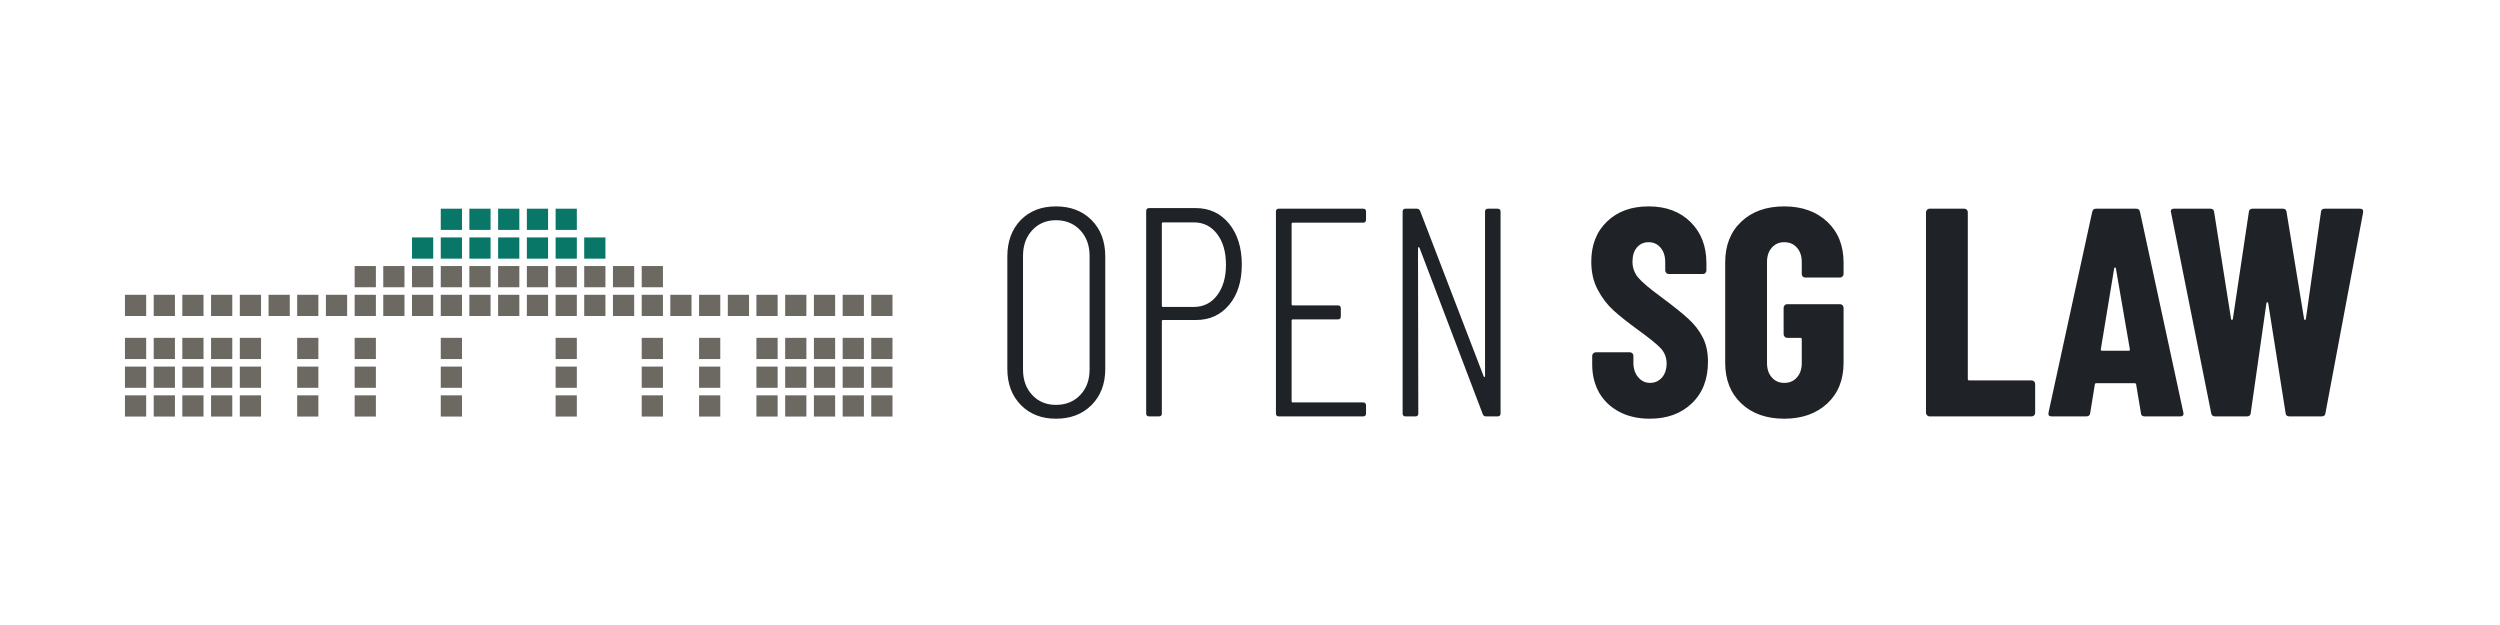
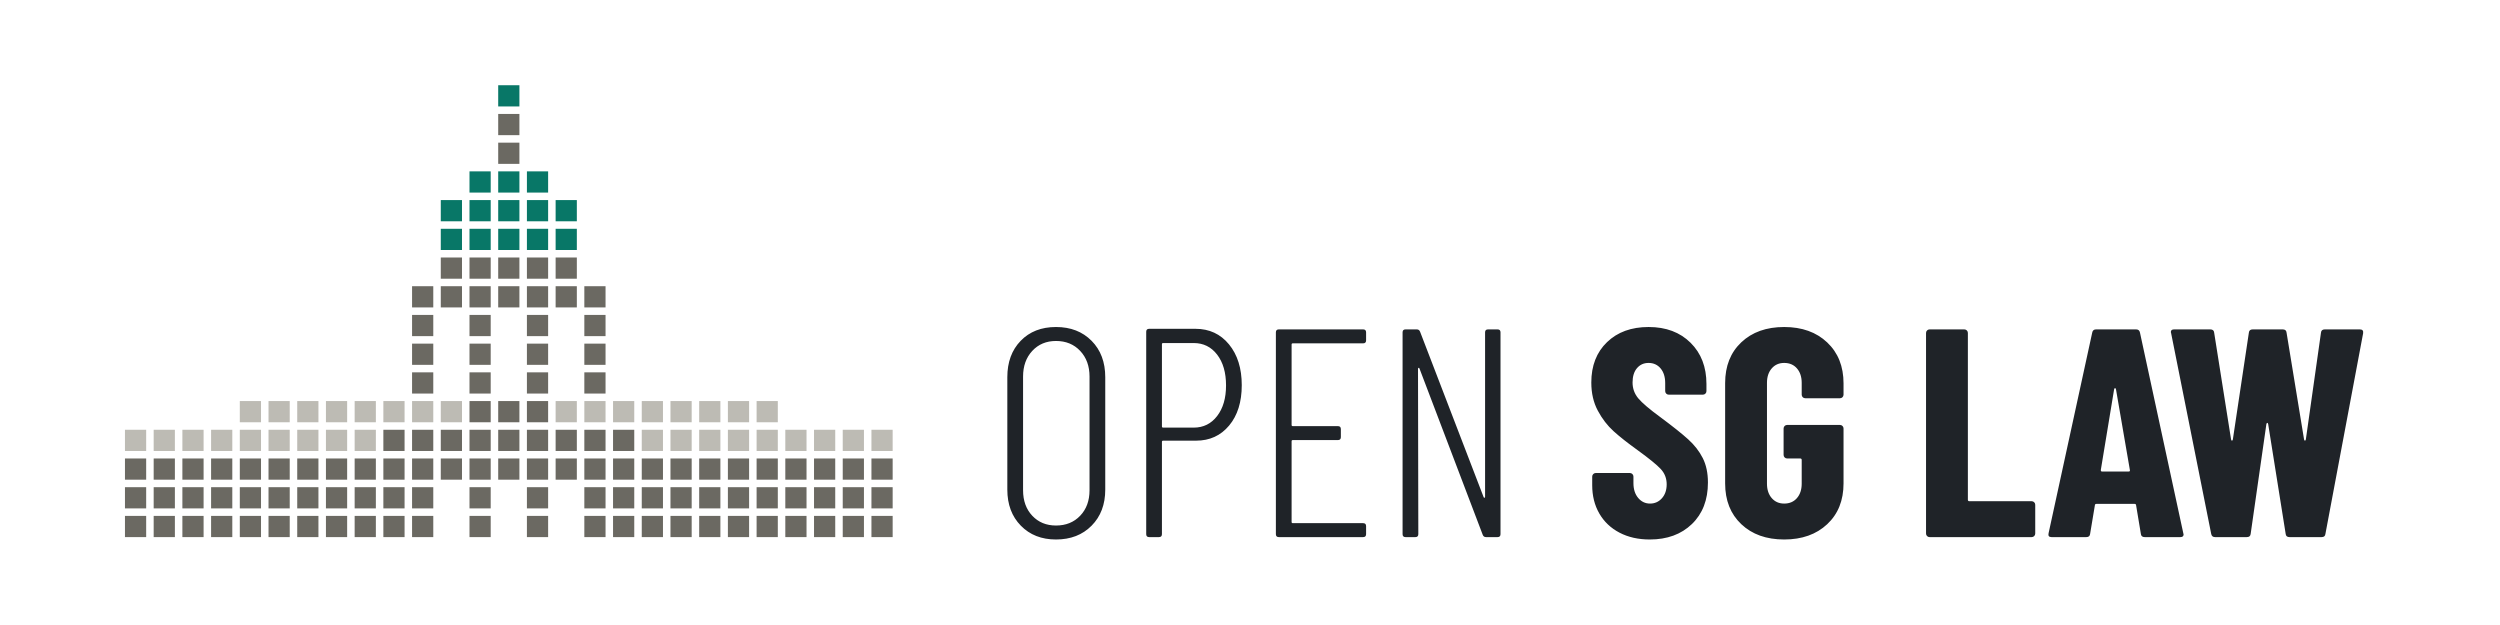
<svg xmlns="http://www.w3.org/2000/svg" width="1280" height="320" viewBox="0 0 1280 320" role="img" aria-label="Open SG Law">
-   <g transform="translate(13.6 36.0) scale(0.7872)">
-     <path fill="#6b6962" d="M213.4 127.3h13.8v13.8h-13.8zM232 127.3h13.8v13.8h-13.8zM250.7 127.3h13.8v13.8h-13.8zM269.4 127.3h13.8v13.8h-13.8zM288 127.3h13.8v13.8h-13.8zM306.7 127.3h13.8v13.8h-13.8zM325.4 127.3h13.8v13.8h-13.8zM344.1 127.3h13.8v13.8h-13.8zM362.7 127.3h13.8v13.8h-13.8zM381.4 127.3h13.8v13.8h-13.8zM400.1 127.3h13.8v13.8h-13.8zM64 146h13.8v13.8h-13.8zM82.7 146h13.8v13.8h-13.8zM101.3 146h13.8v13.8h-13.8zM120 146h13.8v13.8h-13.8zM138.7 146h13.8v13.8h-13.8zM157.4 146h13.8v13.8h-13.8zM176 146h13.8v13.8h-13.8zM194.7 146h13.8v13.8h-13.8zM213.4 146h13.8v13.8h-13.8zM232 146h13.8v13.8h-13.8zM250.7 146h13.8v13.8h-13.8zM269.4 146h13.8v13.8h-13.8zM288 146h13.8v13.8h-13.8zM306.7 146h13.8v13.8h-13.8zM325.4 146h13.8v13.8h-13.8zM344.1 146h13.8v13.8h-13.8zM362.7 146h13.8v13.8h-13.8zM381.4 146h13.8v13.8h-13.8zM400.1 146h13.8v13.8h-13.8zM418.7 146h13.8v13.8h-13.8zM437.4 146h13.8v13.8h-13.8zM456.1 146h13.8v13.8h-13.8zM474.7 146h13.8v13.8h-13.8zM493.4 146h13.8v13.8h-13.8zM512.1 146h13.8v13.8h-13.8zM530.8 146h13.8v13.8h-13.8zM549.4 146h13.8v13.8h-13.8zM176 174h13.8v13.8h-13.8zM176 192.7h13.8v13.8h-13.8zM176 211.4h13.8v13.8h-13.8zM213.4 174h13.8v13.8h-13.8zM213.4 192.7h13.8v13.8h-13.8zM213.4 211.4h13.8v13.8h-13.8zM269.4 174h13.8v13.8h-13.8zM269.4 192.7h13.8v13.8h-13.8zM269.4 211.4h13.8v13.8h-13.8zM344.1 174h13.8v13.8h-13.8zM344.1 192.7h13.8v13.8h-13.8zM344.1 211.4h13.8v13.8h-13.8zM400.1 174h13.8v13.8h-13.8zM400.1 192.7h13.8v13.8h-13.8zM400.1 211.4h13.8v13.8h-13.8zM437.4 174h13.8v13.8h-13.8zM437.4 192.7h13.8v13.8h-13.8zM437.4 211.4h13.8v13.8h-13.8zM64 174h13.8v13.8h-13.8zM64 192.7h13.8v13.8h-13.8zM64 211.4h13.8v13.8h-13.8zM82.7 174h13.8v13.8h-13.8zM82.7 192.7h13.8v13.8h-13.8zM82.7 211.4h13.8v13.8h-13.8zM101.3 174h13.8v13.8h-13.8zM101.3 192.7h13.8v13.8h-13.8zM101.3 211.4h13.8v13.8h-13.8zM120 174h13.8v13.8h-13.8zM120 192.7h13.8v13.8h-13.8zM120 211.4h13.8v13.8h-13.8zM138.7 174h13.8v13.8h-13.8zM138.7 192.7h13.8v13.8h-13.8zM138.7 211.4h13.8v13.8h-13.8zM474.7 174h13.8v13.8h-13.8zM474.7 192.7h13.8v13.8h-13.8zM474.7 211.4h13.8v13.8h-13.8zM493.4 174h13.8v13.8h-13.8zM493.4 192.7h13.8v13.8h-13.8zM493.4 211.4h13.8v13.8h-13.8zM512.1 174h13.8v13.8h-13.8zM512.1 192.7h13.8v13.8h-13.8zM512.1 211.4h13.8v13.8h-13.8zM530.8 174h13.8v13.8h-13.8zM530.8 192.7h13.8v13.8h-13.8zM530.8 211.4h13.8v13.8h-13.8zM549.4 174h13.8v13.8h-13.8zM549.4 192.7h13.8v13.8h-13.8zM549.4 211.4h13.8v13.8h-13.8z" />
-     <path fill="#087767" d="M269.4 90h13.8v13.8h-13.8zM288 90h13.8v13.8h-13.8zM306.7 90h13.8v13.8h-13.8zM325.4 90h13.8v13.8h-13.8zM344.1 90h13.8v13.8h-13.8zM250.7 108.7h13.8v13.8h-13.8zM269.4 108.7h13.8v13.8h-13.8zM288 108.7h13.8v13.8h-13.8zM306.7 108.7h13.8v13.8h-13.8zM325.4 108.7h13.8v13.8h-13.8zM344.1 108.7h13.8v13.8h-13.8zM362.7 108.7h13.8v13.8h-13.8z" />
-     <path fill="#1f2328" d="M637.9 194.2V121.1Q637.9 106.4 646.6 97.4Q655.3 88.5 669.5 88.5Q683.8 88.5 692.7 97.4Q701.6 106.4 701.6 121.1V194.2Q701.6 208.7 692.7 217.7Q683.8 226.6 669.5 226.6Q655.5 226.6 646.7 217.7Q637.9 208.7 637.9 194.2ZM691.4 194.6V120.7Q691.4 110.5 685.3 104Q679.2 97.5 669.5 97.5Q660.1 97.5 654.1 104Q648.1 110.5 648.1 120.7V194.6Q648.1 204.8 654.1 211.2Q660.1 217.6 669.5 217.6Q679.2 217.6 685.3 211.2Q691.4 204.8 691.4 194.6ZM790.4 126.3Q790.4 142.7 782.2 152.5Q774 162.4 760.6 162.4H739.2Q738.4 162.4 738.4 163.1V223.2Q738.4 225.1 736.5 225.1H730.2Q728.2 225.1 728.2 223.2V91.5Q728.2 89.6 730.2 89.6H760.3Q773.8 89.6 782.1 99.7Q790.4 109.9 790.4 126.3ZM780.1 126.5Q780.1 113.9 774.3 106.4Q768.6 98.9 759.1 98.9H739.2Q738.4 98.9 738.4 99.6V153.1Q738.4 153.9 739.2 153.9H759.1Q768.6 153.9 774.3 146.4Q780.1 138.8 780.1 126.5ZM869.3 99.1H823.6Q822.8 99.1 822.8 99.8V152.1Q822.8 152.9 823.6 152.9H852.9Q854.8 152.9 854.8 154.8V160.1Q854.8 162 852.9 162H823.6Q822.8 162 822.8 162.8V215.3Q822.8 216 823.6 216H869.3Q871.2 216 871.2 218V223.2Q871.2 225.1 869.3 225.1H814.5Q812.6 225.1 812.6 223.2V91.9Q812.6 90 814.5 90H869.3Q871.2 90 871.2 91.9V97.1Q871.2 99.1 869.3 99.1ZM950.6 90H956.7Q958.7 90 958.7 91.9V223.2Q958.7 225.1 956.7 225.1H949.2Q947.7 225.1 947.1 223.6L906 115.5Q905.8 114.9 905.4 115Q905 115.1 905 115.7L905.2 223.2Q905.2 225.1 903.3 225.1H896.9Q895 225.1 895 223.2V91.9Q895 90 896.9 90H904.2Q905.8 90 906.4 91.5L947.7 199Q947.9 199.6 948.2 199.5Q948.6 199.4 948.6 198.9V91.9Q948.6 90 950.6 90ZM1018.3 191.3V185.7Q1018.3 184.8 1019 184.1Q1019.7 183.4 1020.6 183.4H1042.8Q1043.8 183.4 1044.5 184.1Q1045.1 184.8 1045.1 185.7V190Q1045.1 196 1048.2 199.6Q1051.3 203.3 1055.9 203.3Q1060.6 203.3 1063.7 199.8Q1066.7 196.3 1066.7 190.7Q1066.7 185 1062.9 180.8Q1059 176.7 1047.8 168.6Q1038.2 161.6 1032.2 156.2Q1026.2 150.8 1022 142.9Q1017.7 135 1017.7 124.5Q1017.7 108.1 1028 98.3Q1038.2 88.5 1055 88.5Q1072 88.5 1082.3 98.7Q1092.6 108.9 1092.6 125.5V130.1Q1092.6 131.1 1091.9 131.8Q1091.3 132.5 1090.3 132.5H1068.1Q1067.1 132.5 1066.5 131.8Q1065.8 131.1 1065.8 130.1V124.9Q1065.8 118.9 1062.8 115.4Q1059.8 111.8 1055 111.8Q1050.3 111.8 1047.4 115.2Q1044.5 118.6 1044.5 124.5Q1044.5 130.3 1048.2 134.8Q1051.9 139.2 1062.7 147.1Q1074.7 156 1080.7 161.5Q1086.8 167 1090.2 173.7Q1093.6 180.3 1093.6 189.6Q1093.6 206.6 1083.1 216.6Q1072.7 226.6 1055.7 226.6Q1044.5 226.6 1036.1 222.2Q1027.6 217.8 1022.9 209.8Q1018.3 201.7 1018.3 191.3ZM1104.8 190.2V124.9Q1104.8 108.3 1115.3 98.4Q1125.8 88.5 1143.2 88.5Q1160.5 88.5 1171.2 98.5Q1181.8 108.5 1181.8 125.1V132.5Q1181.8 133.4 1181.1 134.1Q1180.4 134.8 1179.5 134.8H1156.9Q1155.9 134.8 1155.2 134.1Q1154.6 133.4 1154.6 132.5V124.7Q1154.6 118.9 1151.5 115.4Q1148.4 111.8 1143.2 111.8Q1138.2 111.8 1135.1 115.4Q1132 118.9 1132 124.7V190.4Q1132 196.2 1135.1 199.7Q1138.2 203.3 1143.2 203.3Q1148.4 203.3 1151.5 199.7Q1154.6 196.2 1154.6 190.4V174.9Q1154.6 174 1153.6 174H1145.1Q1144.1 174 1143.5 173.3Q1142.8 172.6 1142.8 171.6V154.5Q1142.8 153.5 1143.5 152.8Q1144.1 152.1 1145.1 152.1H1179.5Q1180.4 152.1 1181.1 152.8Q1181.8 153.5 1181.8 154.5V190.2Q1181.8 206.8 1171.2 216.7Q1160.5 226.6 1143.2 226.6Q1125.8 226.6 1115.3 216.7Q1104.8 206.8 1104.8 190.2ZM1235.4 222.8V92.3Q1235.4 91.4 1236.1 90.7Q1236.8 90 1237.7 90H1260.3Q1261.3 90 1262 90.7Q1262.6 91.4 1262.6 92.3V200.8Q1262.6 201.7 1263.6 201.7H1304.1Q1305.1 201.7 1305.8 202.4Q1306.4 203.1 1306.4 204.1V222.8Q1306.4 223.7 1305.8 224.4Q1305.1 225.1 1304.1 225.1H1237.7Q1236.8 225.1 1236.1 224.4Q1235.4 223.7 1235.4 222.8ZM1375.2 223 1372.1 204.4Q1372.1 203.5 1370.9 203.5H1346.4Q1345.2 203.5 1345.2 204.4L1342.2 223Q1342 225.1 1339.6 225.1H1317.1Q1314.6 225.1 1315.1 222.6L1343.5 92.1Q1343.9 90 1346 90H1372.1Q1374.2 90 1374.6 92.1L1402.8 222.6L1402.9 223.4Q1402.9 225.1 1400.8 225.1H1377.7Q1375.3 225.1 1375.2 223ZM1349.9 182.4H1367.2Q1368.2 182.4 1368 181.5L1358.9 128.8Q1358.8 128.2 1358.4 128.2Q1358 128.2 1357.8 128.8L1349.1 181.5Q1349.1 182.4 1349.9 182.4ZM1420.9 223 1394.8 92.5 1394.6 91.7Q1394.6 90 1396.8 90H1420.3Q1422.6 90 1422.8 92.1L1433.8 161.6Q1434 162.4 1434.4 162.4Q1434.8 162.4 1435 161.6L1445.4 92.1Q1445.6 90 1447.9 90H1467.4Q1469.7 90 1469.9 92.1L1481.3 161.6Q1481.5 162.4 1481.9 162.4Q1482.3 162.4 1482.5 161.6L1492.3 92.1Q1492.5 90 1494.8 90H1517.6Q1520.1 90 1519.7 92.5L1495.2 223Q1495 225.1 1492.7 225.1H1471.8Q1469.5 225.1 1469.3 223L1458 151.6Q1457.8 150.8 1457.4 150.8Q1457 150.8 1456.8 151.6L1446.6 223Q1446.4 225.1 1444.1 225.1H1423.4Q1421.3 225.1 1420.9 223Z" />
-   </g>
+   <path fill="#bdbbb4" d="M122.78 205.34h10.86v10.86h-10.86zM137.48 205.34h10.86v10.86h-10.86zM152.18 205.34h10.86v10.86h-10.86zM166.88 205.34h10.86v10.86h-10.86zM181.58 205.34h10.86v10.86h-10.86zM196.28 205.34h10.86v10.86h-10.86zM210.98 205.34h10.86v10.86h-10.86zM225.68 205.34h10.86v10.86h-10.86zM284.48 205.34h10.86v10.86h-10.86zM299.18 205.34h10.86v10.86h-10.86zM313.88 205.34h10.86v10.86h-10.86zM328.58 205.34h10.86v10.86h-10.86zM343.28 205.34h10.86v10.86h-10.86zM357.98 205.34h10.86v10.86h-10.86zM372.68 205.34h10.86v10.86h-10.86zM387.38 205.34h10.86v10.86h-10.86zM63.98 220.04h10.86v10.86h-10.86zM78.68 220.04h10.86v10.86h-10.86zM93.38 220.04h10.86v10.86h-10.86zM108.08 220.04h10.86v10.86h-10.86zM122.78 220.04h10.86v10.86h-10.86zM137.48 220.04h10.86v10.86h-10.86zM152.18 220.04h10.86v10.86h-10.86zM166.88 220.04h10.86v10.86h-10.86zM181.58 220.04h10.86v10.86h-10.86zM328.58 220.04h10.86v10.86h-10.86zM343.28 220.04h10.86v10.86h-10.86zM357.98 220.04h10.86v10.86h-10.86zM372.68 220.04h10.86v10.86h-10.86zM387.38 220.04h10.86v10.86h-10.86zM402.08 220.04h10.86v10.86h-10.86zM416.78 220.04h10.86v10.86h-10.86zM431.48 220.04h10.86v10.86h-10.86zM446.18 220.04h10.86v10.86h-10.86z" />
+   <path fill="#6b6962" d="M255.08 58.34h10.86v10.86h-10.86zM255.08 73.04h10.86v10.86h-10.86zM225.68 131.84h10.86v10.86h-10.86zM240.38 131.84h10.86v10.86h-10.86zM255.08 131.84h10.86v10.86h-10.86zM269.78 131.84h10.86v10.86h-10.86zM284.48 131.84h10.86v10.86h-10.86zM210.98 146.54h10.86v10.86h-10.86zM225.68 146.54h10.86v10.86h-10.86zM240.38 146.54h10.86v10.86h-10.86zM255.08 146.54h10.86v10.86h-10.86zM269.78 146.54h10.86v10.86h-10.86zM284.48 146.54h10.86v10.86h-10.86zM299.18 146.54h10.86v10.86h-10.86zM210.98 161.24h10.86v10.86h-10.86zM240.38 161.24h10.86v10.86h-10.86zM269.78 161.24h10.86v10.86h-10.86zM299.18 161.24h10.86v10.86h-10.86zM210.98 175.94h10.86v10.86h-10.86zM240.38 175.94h10.86v10.86h-10.86zM269.78 175.94h10.86v10.86h-10.86zM299.18 175.94h10.86v10.86h-10.86zM210.98 190.64h10.86v10.86h-10.86zM240.38 190.64h10.86v10.86h-10.86zM269.78 190.64h10.86v10.86h-10.86zM299.18 190.64h10.86v10.86h-10.86zM240.38 205.34h10.86v10.86h-10.86zM255.08 205.34h10.86v10.86h-10.86zM269.78 205.34h10.86v10.86h-10.86zM196.28 220.04h10.86v10.86h-10.86zM210.98 220.04h10.86v10.86h-10.86zM225.68 220.04h10.86v10.86h-10.86zM240.38 220.04h10.86v10.86h-10.86zM255.08 220.04h10.86v10.86h-10.86zM269.78 220.04h10.86v10.86h-10.86zM284.48 220.04h10.86v10.86h-10.86zM299.18 220.04h10.86v10.86h-10.86zM313.88 220.04h10.86v10.86h-10.86zM63.98 234.74h10.86v10.86h-10.86zM78.68 234.74h10.86v10.86h-10.86zM93.38 234.74h10.86v10.86h-10.86zM108.08 234.74h10.86v10.86h-10.86zM122.78 234.74h10.86v10.86h-10.86zM137.48 234.74h10.86v10.86h-10.86zM152.18 234.74h10.86v10.86h-10.86zM166.88 234.74h10.86v10.86h-10.86zM181.58 234.74h10.86v10.86h-10.86zM196.28 234.74h10.86v10.86h-10.86zM210.98 234.74h10.86v10.86h-10.86zM225.68 234.74h10.86v10.86h-10.86zM240.38 234.74h10.86v10.86h-10.86zM255.08 234.74h10.86v10.86h-10.86zM269.78 234.74h10.86v10.86h-10.86zM284.48 234.74h10.86v10.86h-10.86zM299.18 234.74h10.86v10.86h-10.86zM313.88 234.74h10.86v10.86h-10.86zM328.58 234.74h10.86v10.86h-10.86zM343.28 234.74h10.86v10.86h-10.86zM357.98 234.74h10.86v10.86h-10.86zM372.68 234.74h10.86v10.86h-10.86zM387.38 234.74h10.86v10.86h-10.86zM402.08 234.74h10.86v10.86h-10.86zM416.78 234.74h10.86v10.86h-10.86zM431.48 234.74h10.86v10.86h-10.86zM446.18 234.74h10.86v10.86h-10.86zM63.98 249.44h10.86v10.86h-10.86zM78.68 249.44h10.86v10.86h-10.86zM93.38 249.44h10.86v10.86h-10.86zM108.08 249.44h10.86v10.86h-10.86zM122.78 249.44h10.86v10.86h-10.86zM137.48 249.44h10.86v10.86h-10.86zM152.18 249.44h10.86v10.86h-10.86zM166.88 249.44h10.86v10.86h-10.86zM181.58 249.44h10.86v10.86h-10.86zM196.28 249.44h10.86v10.86h-10.86zM210.98 249.44h10.86v10.86h-10.86zM240.38 249.44h10.86v10.86h-10.86zM269.78 249.44h10.86v10.86h-10.86zM299.18 249.44h10.86v10.86h-10.86zM313.88 249.44h10.86v10.86h-10.86zM328.58 249.44h10.86v10.86h-10.86zM343.28 249.44h10.86v10.86h-10.86zM357.98 249.44h10.86v10.86h-10.86zM372.68 249.44h10.86v10.86h-10.86zM387.38 249.44h10.86v10.86h-10.86zM402.08 249.44h10.86v10.86h-10.86zM416.78 249.44h10.86v10.86h-10.86zM431.48 249.44h10.86v10.86h-10.86zM446.18 249.44h10.86v10.86h-10.86zM63.98 264.14h10.86v10.86h-10.86zM78.68 264.14h10.86v10.86h-10.86zM93.38 264.14h10.86v10.86h-10.86zM108.08 264.14h10.86v10.86h-10.86zM122.78 264.14h10.86v10.86h-10.86zM137.48 264.14h10.86v10.86h-10.86zM152.18 264.14h10.86v10.86h-10.86zM166.88 264.14h10.86v10.86h-10.86zM181.58 264.14h10.86v10.86h-10.86zM196.28 264.14h10.86v10.86h-10.86zM210.98 264.14h10.86v10.86h-10.86zM240.38 264.14h10.86v10.86h-10.86zM269.78 264.14h10.86v10.86h-10.86zM299.18 264.14h10.86v10.86h-10.86zM313.88 264.14h10.86v10.86h-10.86zM328.58 264.14h10.86v10.86h-10.86zM343.28 264.14h10.86v10.86h-10.86zM357.98 264.14h10.86v10.86h-10.86zM372.68 264.14h10.86v10.86h-10.86zM387.38 264.14h10.86v10.86h-10.86zM402.08 264.14h10.86v10.86h-10.86zM416.78 264.14h10.86v10.86h-10.86zM431.48 264.14h10.86v10.86h-10.86zM446.18 264.14h10.86v10.86h-10.86z" />
+   <path fill="#087767" d="M255.08 43.64h10.86v10.86h-10.86zM240.38 87.74h10.86v10.86h-10.86zM255.08 87.74h10.86v10.86h-10.86zM269.78 87.74h10.86v10.86h-10.86zM225.68 102.44h10.86v10.86h-10.86zM240.38 102.44h10.86v10.86h-10.86zM255.08 102.44h10.86v10.86h-10.86zM269.78 102.44h10.86v10.86h-10.86zM284.48 102.44h10.86v10.86h-10.86zM225.68 117.14h10.86v10.86h-10.86zM240.38 117.14h10.86v10.86h-10.86zM255.08 117.14h10.86v10.86h-10.86zM269.78 117.14h10.86v10.86h-10.86zM284.48 117.14h10.86v10.86h-10.86z" />
+   <path fill="#1f2328" d="M515.75 250.69V193.11Q515.75 181.56 522.59 174.5Q529.43 167.43 540.67 167.43Q551.91 167.43 558.9 174.5Q565.89 181.56 565.89 193.11V250.69Q565.89 262.09 558.9 269.15Q551.91 276.22 540.67 276.22Q529.58 276.22 522.67 269.15Q515.75 262.09 515.75 250.69ZM557.84 251V192.81Q557.84 184.75 553.05 179.66Q548.27 174.58 540.67 174.58Q533.23 174.58 528.52 179.66Q523.81 184.75 523.81 192.81V251Q523.81 259.05 528.52 264.06Q533.23 269.07 540.67 269.07Q548.27 269.07 553.05 264.06Q557.84 259.05 557.84 251ZM635.78 197.21Q635.78 210.13 629.32 217.87Q622.86 225.62 612.38 225.62H595.52Q594.91 225.62 594.91 226.23V273.48Q594.91 275 593.39 275H588.38Q586.86 275 586.86 273.48V169.87Q586.86 168.35 588.38 168.35H612.08Q622.71 168.35 629.25 176.32Q635.78 184.3 635.78 197.21ZM627.73 197.36Q627.73 187.49 623.17 181.56Q618.61 175.64 611.17 175.64H595.52Q594.91 175.64 594.91 176.25V218.33Q594.91 218.94 595.52 218.94H611.17Q618.61 218.94 623.17 213.01Q627.73 207.09 627.73 197.36ZM697.92 175.79H661.91Q661.3 175.79 661.3 176.4V217.57Q661.3 218.18 661.91 218.18H685Q686.52 218.18 686.52 219.7V223.8Q686.52 225.32 685 225.32H661.91Q661.3 225.32 661.3 225.93V267.25Q661.3 267.86 661.91 267.86H697.92Q699.44 267.86 699.44 269.38V273.48Q699.44 275 697.92 275H654.77Q653.25 275 653.25 273.48V170.17Q653.25 168.65 654.77 168.65H697.92Q699.44 168.65 699.44 170.17V174.27Q699.44 175.79 697.92 175.79ZM761.88 168.65H766.74Q768.26 168.65 768.26 170.17V273.48Q768.26 275 766.74 275H760.82Q759.6 275 759.14 273.78L726.78 188.7Q726.63 188.25 726.33 188.32Q726.02 188.4 726.02 188.86L726.18 273.48Q726.18 275 724.66 275H719.64Q718.12 275 718.12 273.48V170.17Q718.12 168.65 719.64 168.65H725.42Q726.63 168.65 727.09 169.87L759.6 254.49Q759.75 254.95 760.06 254.87Q760.36 254.79 760.36 254.34V170.17Q760.36 168.65 761.88 168.65ZM815.21 248.41V244.01Q815.21 243.25 815.74 242.72Q816.27 242.18 817.03 242.18H834.5Q835.26 242.18 835.79 242.72Q836.32 243.25 836.32 244.01V247.35Q836.32 252.06 838.75 254.95Q841.19 257.83 844.83 257.83Q848.48 257.83 850.91 255.1Q853.34 252.36 853.34 247.96Q853.34 243.4 850.3 240.13Q847.26 236.87 838.45 230.48Q830.85 225.02 826.14 220.76Q821.43 216.51 818.09 210.28Q814.75 204.05 814.75 195.85Q814.75 182.93 822.8 175.18Q830.85 167.43 844.07 167.43Q857.44 167.43 865.57 175.49Q873.7 183.54 873.7 196.6V200.25Q873.7 201.01 873.17 201.54Q872.63 202.07 871.88 202.07H854.4Q853.64 202.07 853.11 201.54Q852.58 201.01 852.58 200.25V196.15Q852.58 191.44 850.23 188.63Q847.87 185.82 844.07 185.82Q840.43 185.82 838.15 188.48Q835.87 191.14 835.87 195.85Q835.87 200.4 838.75 203.9Q841.64 207.39 850.15 213.62Q859.57 220.61 864.35 224.94Q869.14 229.27 871.8 234.51Q874.46 239.75 874.46 247.05Q874.46 260.41 866.25 268.32Q858.05 276.22 844.68 276.22Q835.87 276.22 829.18 272.72Q822.5 269.23 818.85 262.92Q815.21 256.62 815.21 248.41ZM883.27 247.5V196.15Q883.27 183.08 891.55 175.26Q899.83 167.43 913.5 167.43Q927.18 167.43 935.53 175.33Q943.89 183.24 943.89 196.3V202.07Q943.89 202.83 943.36 203.37Q942.83 203.9 942.07 203.9H924.29Q923.53 203.9 923 203.37Q922.47 202.83 922.47 202.07V196Q922.47 191.44 920.04 188.63Q917.61 185.82 913.5 185.82Q909.55 185.82 907.12 188.63Q904.69 191.44 904.69 196V247.65Q904.69 252.21 907.12 255.02Q909.55 257.83 913.5 257.83Q917.61 257.83 920.04 255.02Q922.47 252.21 922.47 247.65V235.5Q922.47 234.74 921.71 234.74H915.02Q914.26 234.74 913.73 234.21Q913.2 233.68 913.2 232.92V219.39Q913.2 218.63 913.73 218.1Q914.26 217.57 915.02 217.57H942.07Q942.83 217.57 943.36 218.1Q943.89 218.63 943.89 219.39V247.5Q943.89 260.57 935.53 268.39Q927.18 276.22 913.5 276.22Q899.83 276.22 891.55 268.39Q883.27 260.57 883.27 247.5ZM986.13 273.18V170.47Q986.13 169.71 986.66 169.18Q987.19 168.65 987.95 168.65H1005.72Q1006.48 168.65 1007.02 169.18Q1007.55 169.71 1007.55 170.47V255.86Q1007.55 256.62 1008.31 256.62H1040.21Q1040.97 256.62 1041.5 257.15Q1042.04 257.68 1042.04 258.44V273.18Q1042.04 273.94 1041.5 274.47Q1040.97 275 1040.21 275H987.95Q987.19 275 986.66 274.47Q986.13 273.94 986.13 273.18ZM1096.12 273.33 1093.69 258.74Q1093.69 257.98 1092.78 257.98H1073.48Q1072.57 257.98 1072.57 258.74L1070.14 273.33Q1069.99 275 1068.17 275H1050.39Q1048.42 275 1048.87 273.02L1071.21 170.32Q1071.51 168.65 1073.18 168.65H1093.69Q1095.36 168.65 1095.67 170.32L1117.85 273.02L1118 273.63Q1118 275 1116.33 275H1098.1Q1096.27 275 1096.12 273.33ZM1076.22 241.42H1089.89Q1090.65 241.42 1090.5 240.66L1083.36 199.19Q1083.21 198.73 1082.9 198.73Q1082.6 198.73 1082.45 199.19L1075.61 240.66Q1075.61 241.42 1076.22 241.42ZM1132.13 273.33 1111.62 170.63 1111.47 170.02Q1111.47 168.65 1113.14 168.65H1131.67Q1133.5 168.65 1133.65 170.32L1142.31 225.02Q1142.46 225.62 1142.76 225.62Q1143.07 225.62 1143.22 225.02L1151.42 170.32Q1151.58 168.65 1153.4 168.65H1168.74Q1170.57 168.65 1170.72 170.32L1179.68 225.02Q1179.83 225.62 1180.14 225.62Q1180.44 225.62 1180.59 225.02L1188.34 170.32Q1188.49 168.65 1190.32 168.65H1208.24Q1210.22 168.65 1209.92 170.63L1190.62 273.33Q1190.47 275 1188.65 275H1172.24Q1170.41 275 1170.26 273.33L1161.3 217.12Q1161.15 216.51 1160.84 216.51Q1160.54 216.51 1160.39 217.12L1152.34 273.33Q1152.18 275 1150.36 275H1134.1Q1132.43 275 1132.13 273.33Z" />
</svg>
